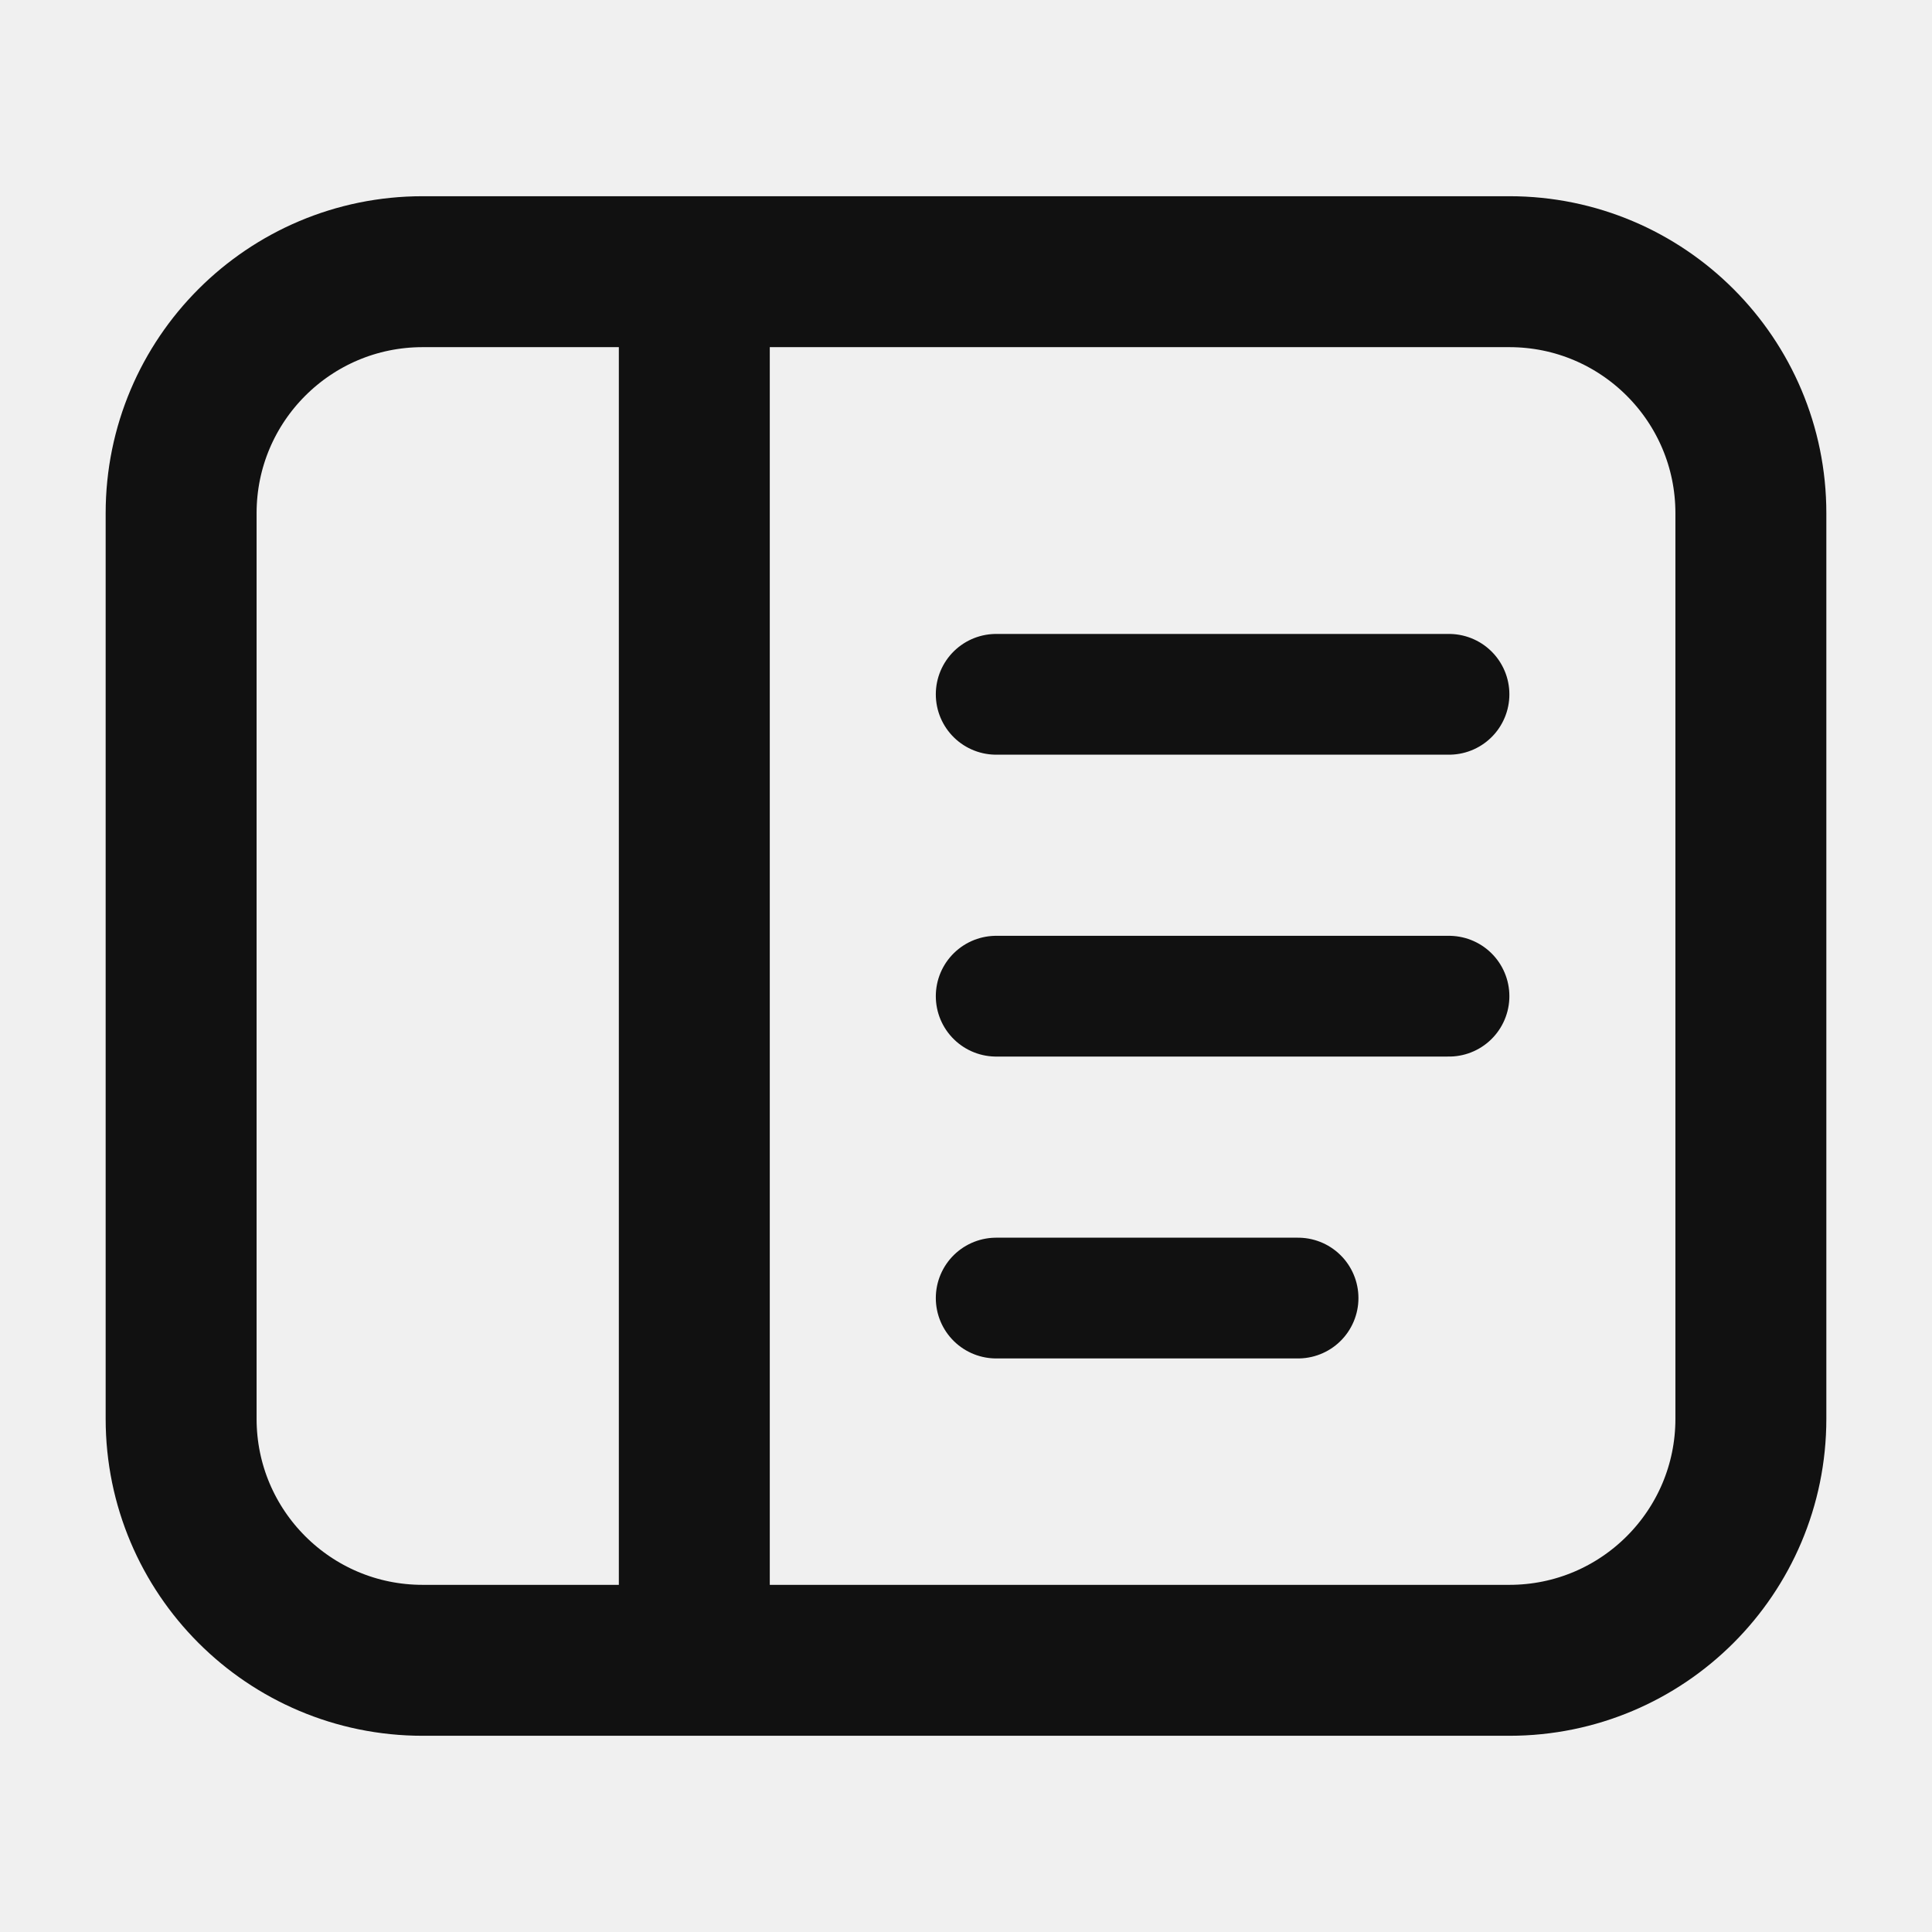
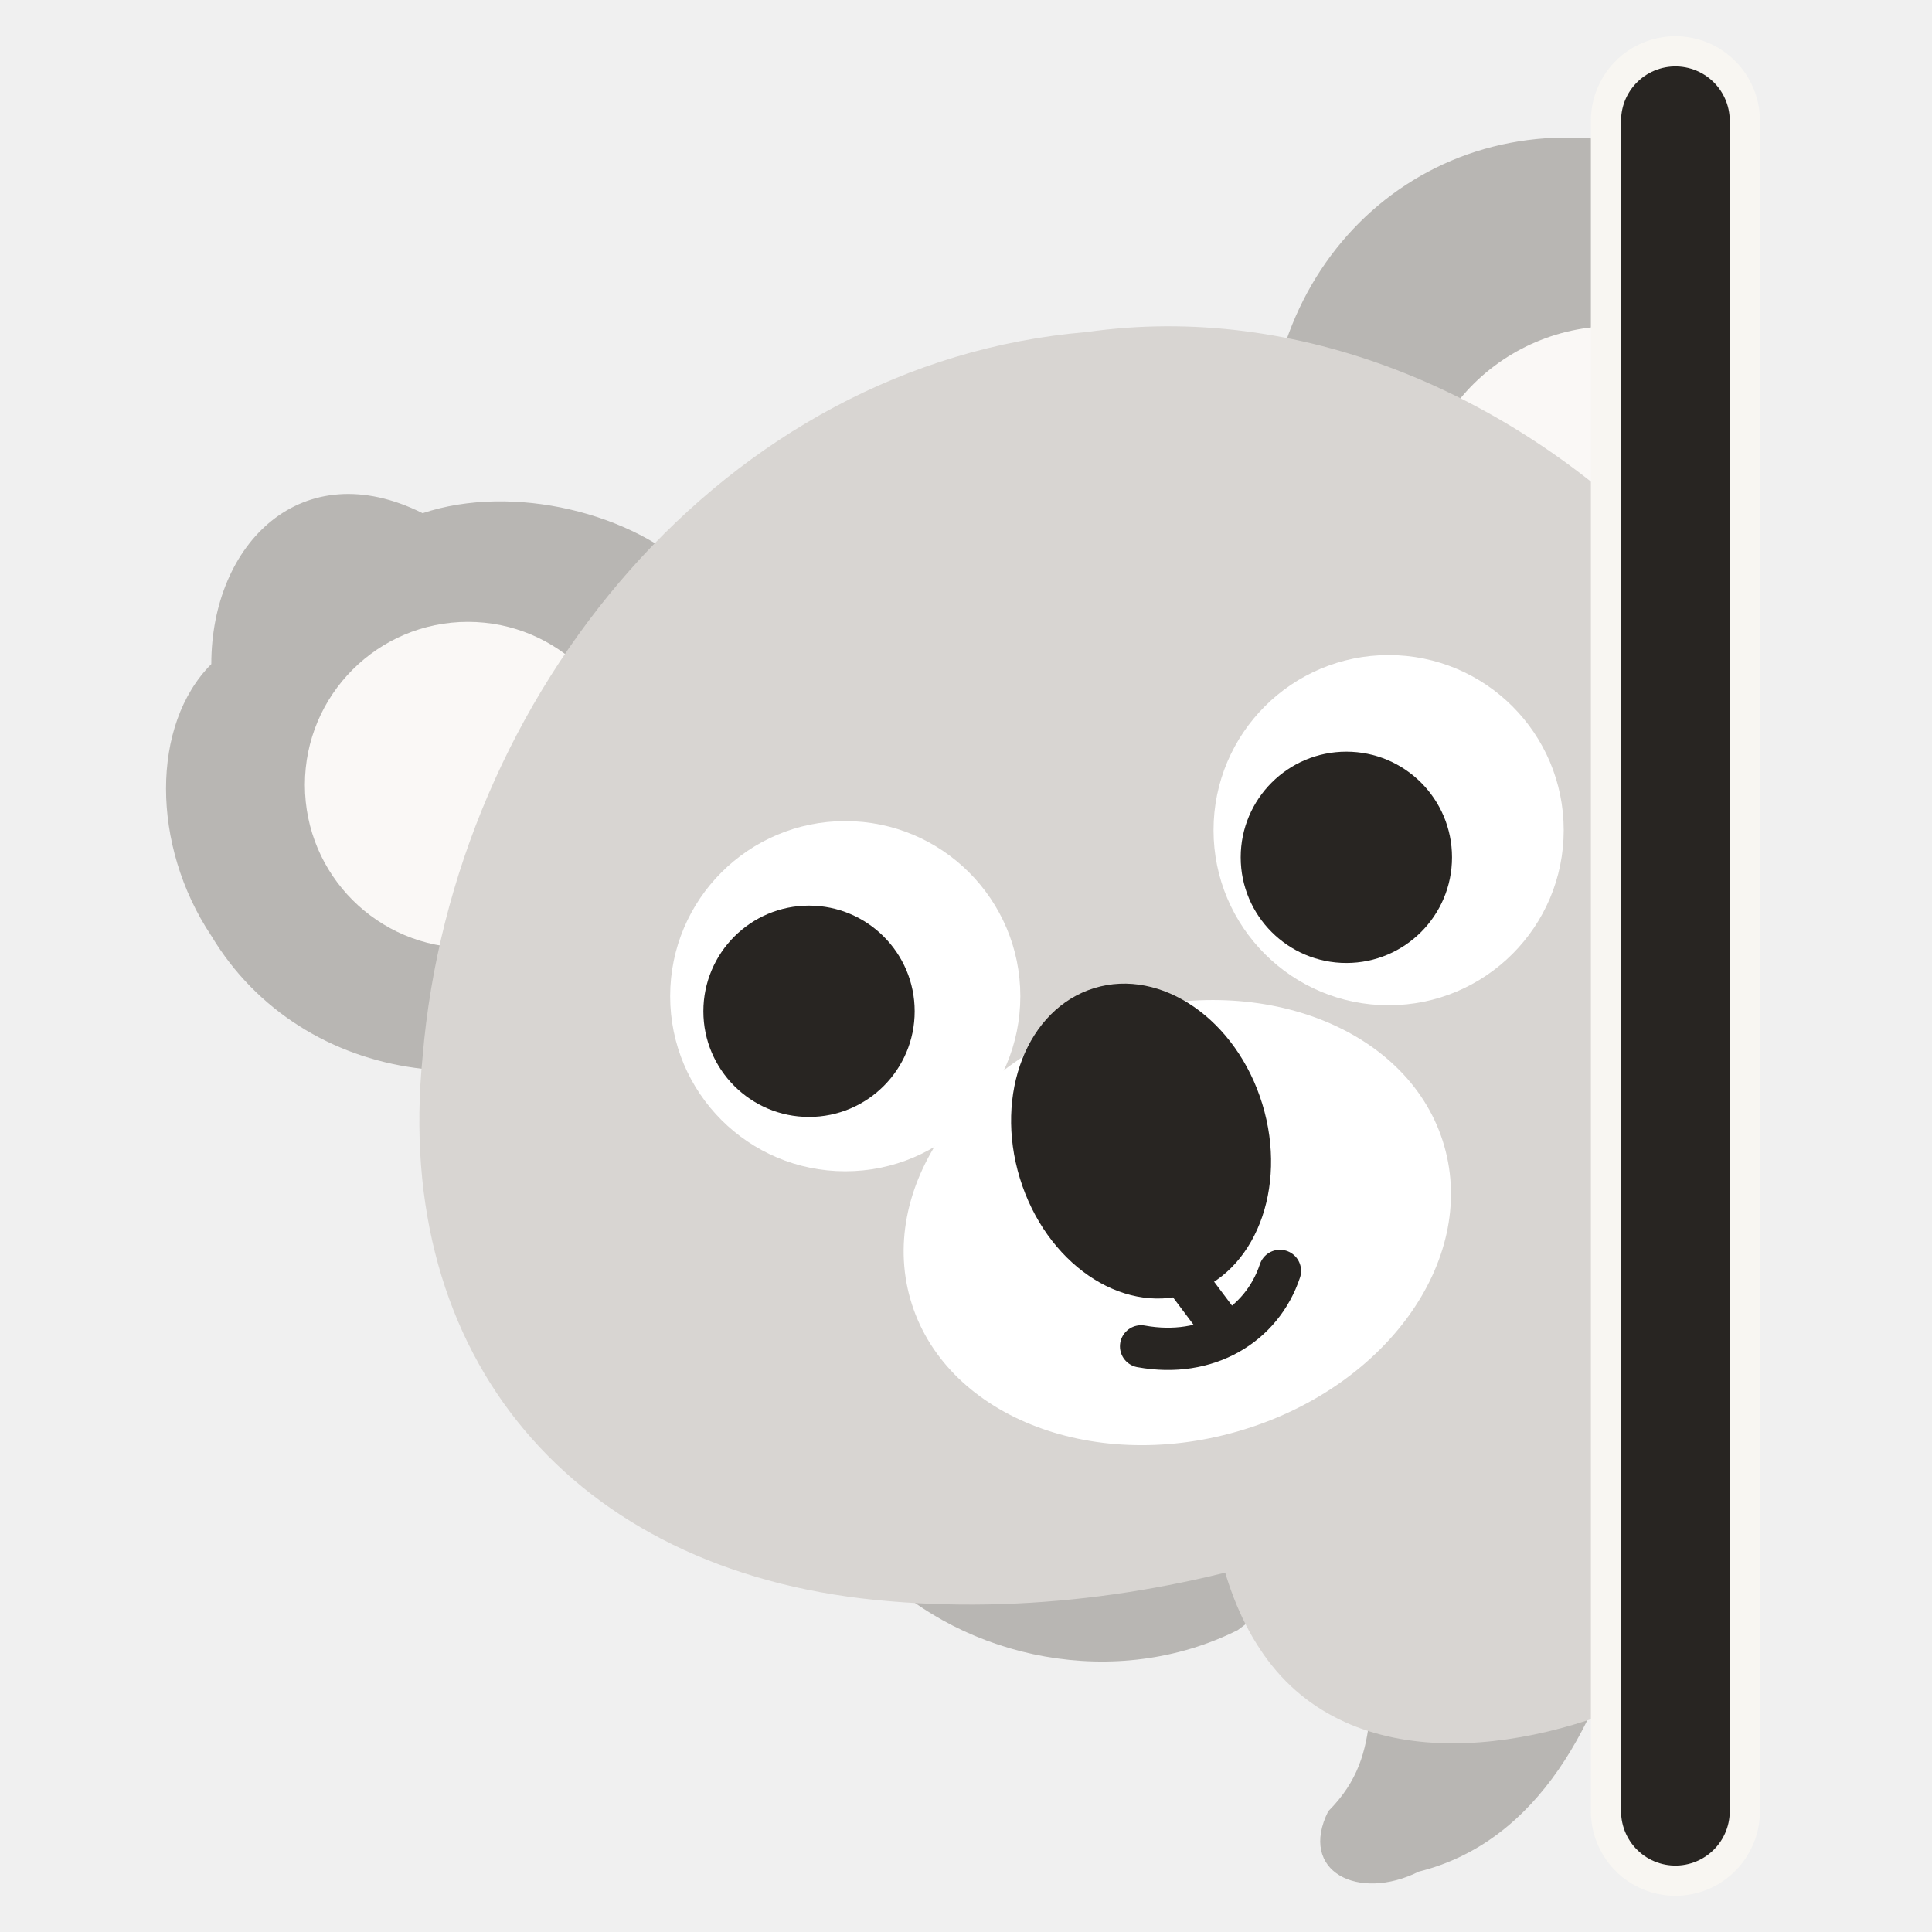
<svg xmlns="http://www.w3.org/2000/svg" viewBox="0 0 64 64">
-   <rect x="6" y="9" width="52" height="46" rx="8" fill="none" stroke="#111" stroke-width="5" />
-   <path d="M23 11v42" stroke="#111" stroke-width="5" />
-   <path d="M33 23h15M33 33h15M33 43h10" stroke="#111" stroke-width="4" stroke-linecap="round" />
+   <path fill="#b8b6b3" d="M41 46c-4 2-7 3-11 2-2 0-3 2-1 4 3 3 8 4 12 2l4-3zm5 7c-1 3 0 5-2 7-1 2 1 3 3 2 4-1 6-5 7-9z" />
+   <path fill="#d8d5d2" d="M40 38h15v18c-4 2-10 3-13-1-3-4-2-11-2-17z" />
+   <path fill="#b8b6b3" d="M14 17c-4-2-7 1-7 5-2 2-2 6 0 9 3 5 10 6 15 2 4-3 4-10 1-14-2-2-6-3-9-2zM55 5c-7-2-13 3-13 10 0 6 5 10 13 8z" />
+   <circle cx="15.5" cy="26" r="5.4" fill="#faf8f6" />
+   <path fill="#faf8f6" d="M55 11c-4-1-8 2-8 6s4 6 8 5z" />
+   <path fill="#d8d5d2" d="M55 18c-5-5-12-8-19-7-12 1-21 12-22 24-1 10 5 17 15 18 10 1 20-3 26-8z" />
+   <g fill="#fff">
+     <circle cx="28" cy="33" r="5.8" />
+     <circle cx="46" cy="27.5" r="5.8" />
+     <ellipse cx="39" cy="40.5" rx="9.2" ry="7.2" transform="rotate(-16 39 40.5)" />
+   </g>
+   <g fill="#282522">
+     <circle cx="26.8" cy="33.5" r="3.5" />
+     <circle cx="44.6" cy="28.4" r="3.5" />
+     <ellipse cx="37.8" cy="37.8" rx="4.2" ry="5.3" transform="rotate(-17 37.8 37.8)" />
+   </g>
+   <path d="m39 42 1.5 2m-2.7.6c2.2.4 4-.7 4.6-2.5" fill="none" stroke="#282522" stroke-width="1.4" stroke-linecap="round" />
+   <path d="M55.5 4v56" stroke="#f8f6f2" stroke-width="5.6" stroke-linecap="round" />
+   <path d="M55.5 4v56" stroke="#282522" stroke-width="3.6" stroke-linecap="round" />
</svg>
